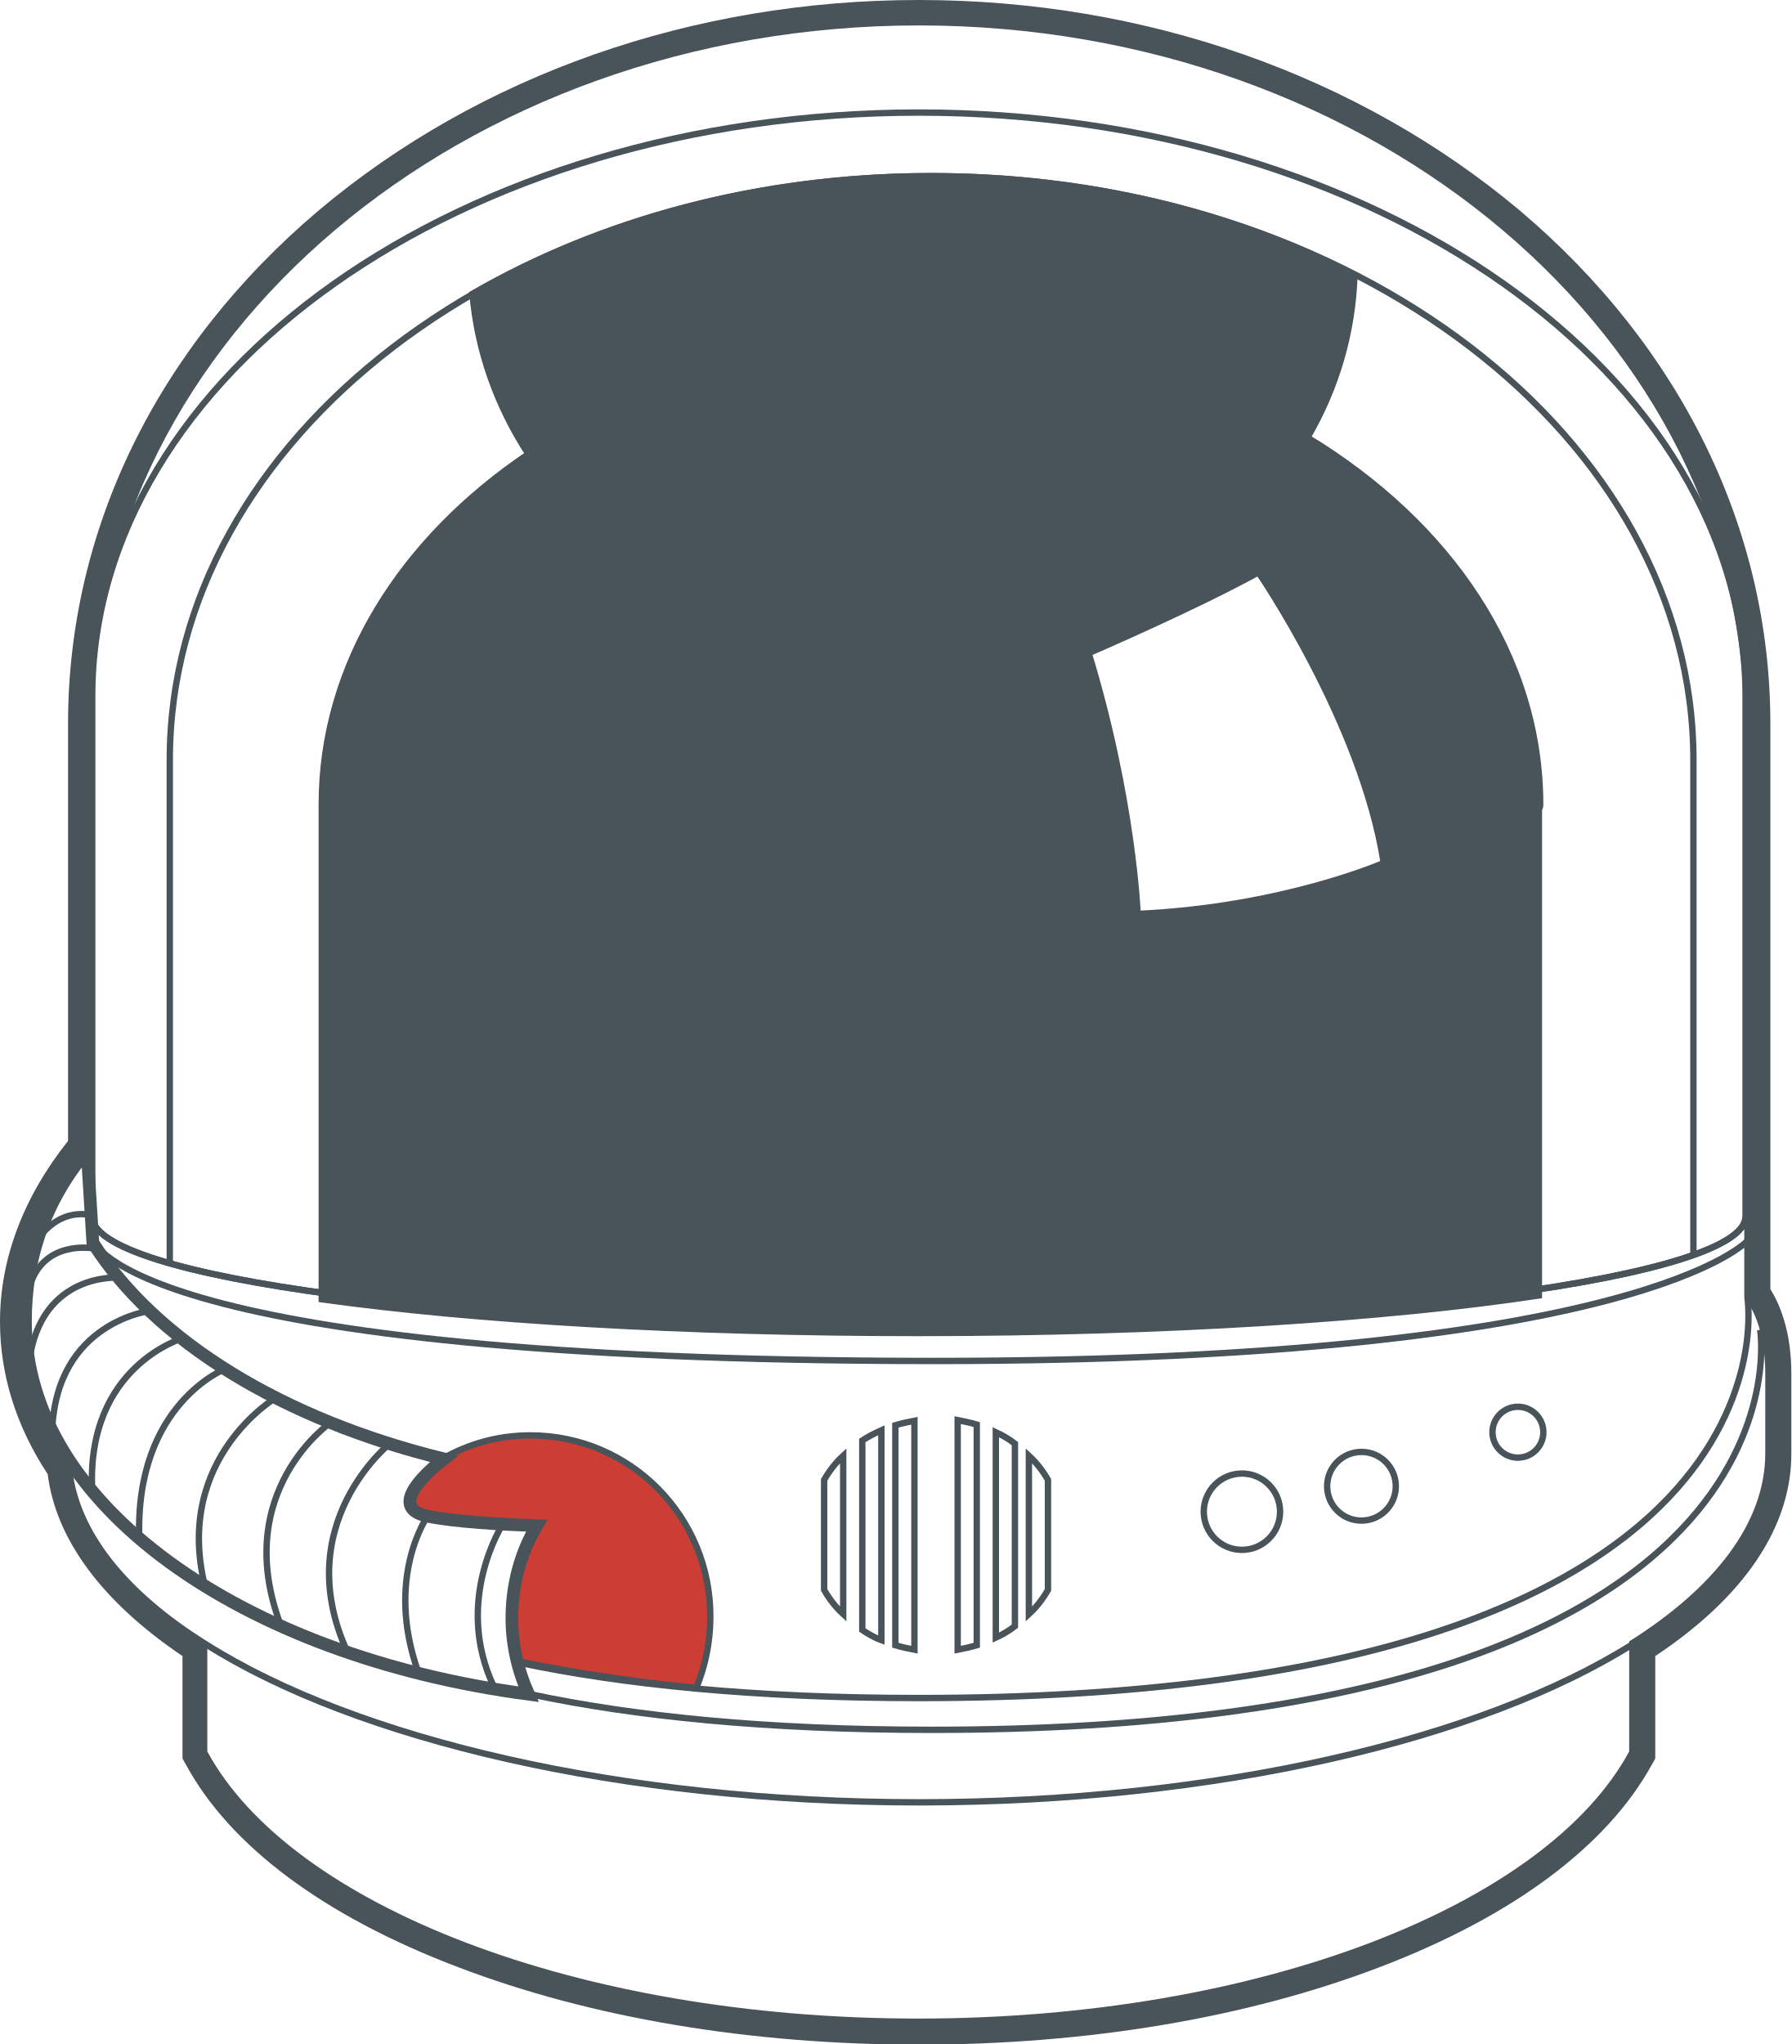
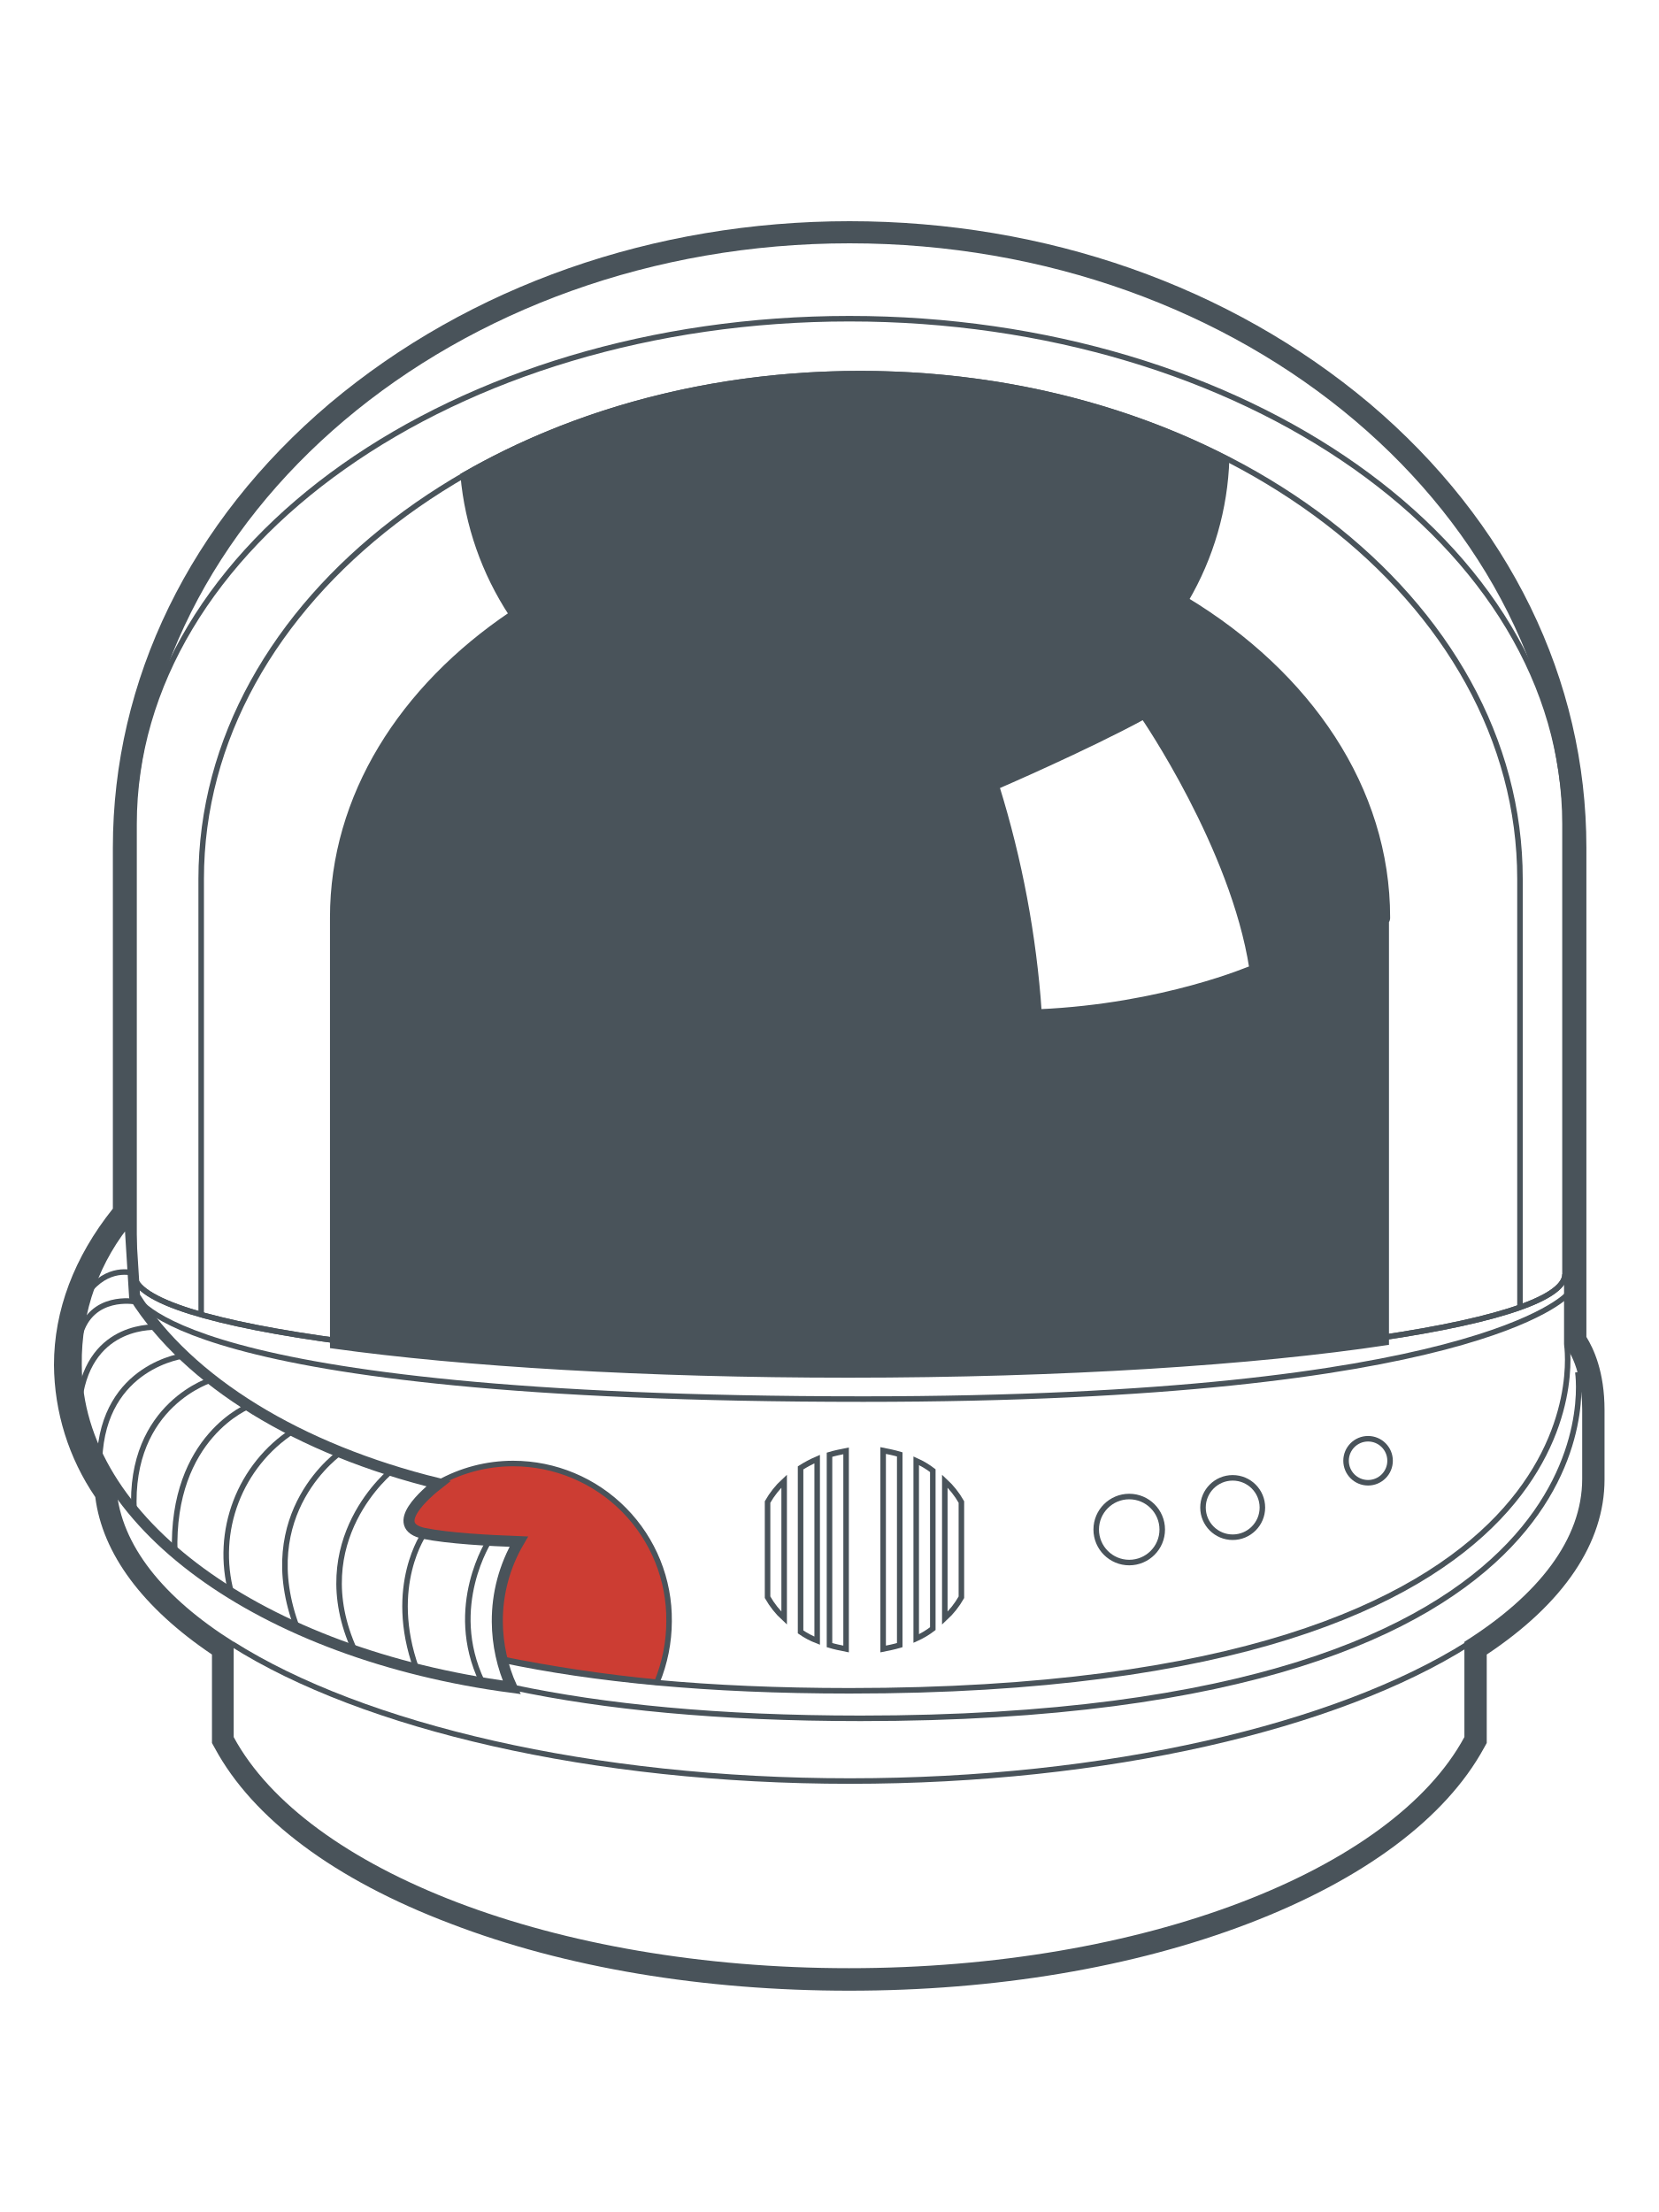
- <svg xmlns="http://www.w3.org/2000/svg" version="1.1" id="Layer_1" x="0px" y="0px" viewBox="0 0 281.7 321.4" enable-background="new 0 0 281.7 321.4" xml:space="preserve">
+ <svg xmlns="http://www.w3.org/2000/svg" viewBox="0 0 300 400">
+   <path d="M153.63,44C225,44,282.83,93,282.83,153.27v89.88s3.28,3.28,3.28,11.84v12.44c0,10.85-7.86,21-21.3,29.46v17.22c-13,24.09-57.93,41.8-111.28,41.8S55.29,338.2,42.26,314.12V296.9c-12.74-8-20.4-17.52-21.2-27.67a39.4,39.4,0,0,1-7.37-22.49c0-9.65,3.78-18.71,10.65-26.77V153.17C24.44,93,82.27,44,153.63,44m0-4c-35.43,0-68.78,11.74-94,32.95-25.28,21.4-39.22,50-39.22,80.32v65.29c-7,8.76-10.65,18.41-10.65,28.27a43,43,0,0,0,7.47,23.89c1.29,10.25,8.56,20,21.1,28.47v16l.5.9c6.87,12.74,21.6,23.79,42.6,31.75,20.8,8,45.79,12.14,72.16,12.14s51.36-4.18,72.16-12.14,35.63-19,42.6-31.75l.5-.9v-16c13.93-9.26,21.3-20.21,21.3-31.65V255c0-7-2-11.15-3.28-13.24V153.27c0-30.36-13.93-58.92-39.22-80.32C222.41,51.74,189.07,40,153.63,40Z" fill="#49535a" />
+   <path d="M283,149c0-50.46-57.93-91.37-129.39-91.37S24.24,98.53,24.24,149v1h0v80.42c0,9.56,57.93,17.22,129.39,17.22S283,239.86,283,230.41V150h0Z" fill="none" stroke="#49535a" stroke-miterlimit="10" />
  <g>
-     <path fill="#49535A" d="M144.5,4c71.7,0,129.8,49.2,129.8,109.8v90.3c0,0,3.3,3.3,3.3,11.9v12.5c0,10.9-7.9,21.1-21.4,29.6v17.3   c-13.1,24.2-58.2,42-111.8,42c-53.6,0-98.7-17.8-111.8-42v-17.3c-12.8-8-20.5-17.6-21.3-27.8c-4.8-7-7.4-14.6-7.4-22.6   c0-9.7,3.8-18.8,10.7-26.9v-67.1C14.7,53.2,72.8,4,144.5,4 M144.5,0c-35.6,0-69.1,11.8-94.4,33.1c-25.4,21.5-39.4,50.2-39.4,80.7   v65.6C3.7,188.2,0,197.9,0,207.8c0,8.3,2.5,16.4,7.5,24c1.3,10.3,8.6,20.1,21.2,28.6v15.1v1l0.5,0.9c6.9,12.8,21.7,23.9,42.8,31.9   c20.9,8,46,12.2,72.5,12.2c26.5,0,51.6-4.2,72.5-12.2c21-8,35.8-19.1,42.8-31.9l0.5-0.9v-1v-15.1c14-9.3,21.4-20.3,21.4-31.8V216   c0-7-2-11.2-3.3-13.3v-88.9c0-30.5-14-59.2-39.4-80.7C213.6,11.8,180.1,0,144.5,0L144.5,0z" />
+     <path d="M170.85,292.62a15.65,15.65,0,0,0,3-3.78V271.61a15.65,15.65,0,0,0-3-3.78Z" fill="none" stroke="#49535a" stroke-miterlimit="10" />
+     <path d="M165.68,296.3a14.85,14.85,0,0,0,3-1.79V265.94a14.85,14.85,0,0,0-3-1.79Z" fill="none" stroke="#49535a" stroke-miterlimit="10" />
+     <path d="M159.7,298.19c1-.2,2-.4,3-.7V263c-1-.3-2-.5-3-.7Z" fill="none" stroke="#49535a" stroke-miterlimit="10" />
+     <path d="M150,297.49c1,.3,2,.5,3,.7V262.36c-1,.2-2,.4-3,.7Z" fill="none" stroke="#49535a" stroke-miterlimit="10" />
+     <path d="M144.77,295.1a14.22,14.22,0,0,0,3,1.59V263.85a21,21,0,0,0-3,1.59Z" fill="none" stroke="#49535a" stroke-miterlimit="10" />
+     <path d="M138.8,288.83a15.65,15.65,0,0,0,3,3.78V267.83a15.65,15.65,0,0,0-3,3.78Z" fill="none" stroke="#49535a" stroke-miterlimit="10" />
  </g>
-   <path fill="none" stroke="#49535A" stroke-miterlimit="10" d="M274.5,109.5c0-50.7-58.2-91.8-130-91.8c-71.8,0-130,41.1-130,91.8  c0,0.3,0,0.7,0,1h0v80.8c0,9.6,58.2,17.3,130,17.3c71.8,0,130-7.8,130-17.3v-80.8h0C274.5,110.2,274.5,109.8,274.5,109.5z" />
-   <g>
-     <path fill="none" stroke="#49535A" stroke-miterlimit="10" d="M161.8,253.8c1.2-1.1,2.2-2.4,3-3.8v-17.3c-0.8-1.4-1.8-2.7-3-3.8   V253.8z" />
-     <path fill="none" stroke="#49535A" stroke-miterlimit="10" d="M156.6,257.5c1.1-0.5,2.1-1.1,3-1.8V227c-0.9-0.7-1.9-1.3-3-1.8   V257.5z" />
-     <path fill="none" stroke="#49535A" stroke-miterlimit="10" d="M150.6,259.4c1-0.2,2-0.4,3-0.7V224c-1-0.3-2-0.5-3-0.7V259.4z" />
-     <path fill="none" stroke="#49535A" stroke-miterlimit="10" d="M140.8,258.7c1,0.3,2,0.5,3,0.7v-36c-1,0.2-2,0.4-3,0.7V258.7z" />
-     <path fill="none" stroke="#49535A" stroke-miterlimit="10" d="M135.6,256.3c0.9,0.6,1.9,1.2,3,1.6v-33c-1.1,0.5-2.1,1-3,1.6V256.3z   " />
-     <path fill="none" stroke="#49535A" stroke-miterlimit="10" d="M129.6,250c0.8,1.4,1.8,2.7,3,3.8v-24.9c-1.2,1.1-2.2,2.4-3,3.8V250z   " />
-   </g>
-   <g>
-     <path fill="none" stroke="#49535A" stroke-miterlimit="10" d="M32.3,258.5c23.7,15,65.4,24.9,112.2,24.9   c46.8,0,88.5-9.9,112.3-24.9" />
-   </g>
-   <path fill="none" stroke="#49535A" stroke-miterlimit="10" d="M14.7,195.1c0,0,5.9,18.9,132.3,18.9c111,0,127.8-18.9,127.8-18.9" />
-   <circle fill="none" stroke="#49535A" stroke-miterlimit="10" cx="195.3" cy="237.7" r="6" />
-   <circle fill="none" stroke="#49535A" stroke-miterlimit="10" cx="214.1" cy="233.7" r="5.4" />
-   <circle fill="none" stroke="#49535A" stroke-miterlimit="10" cx="238.7" cy="225.2" r="4" />
-   <path fill="#CC3D33" stroke="#49535A" stroke-miterlimit="10" d="M83.4,225.7c-5,0-9.6,1.3-13.7,3.6c0,0,0.1,0,0.1,0  c-2.1,1.6-9.3,7.6-2.6,9c4.4,1,11.7,1.4,17.2,1.5c-2.5,4.3-3.9,9.2-3.9,14.5c0,2.4,0.3,4.7,0.8,6.9c10.8,2.2,20.8,3.5,28.2,4.2  c1.4-3.4,2.2-7.2,2.2-11.1C111.8,238.5,99.1,225.7,83.4,225.7z" />
-   <path fill="none" stroke="#49535A" stroke-width="2" stroke-miterlimit="10" d="M84.4,239.9c-5.5-0.2-12.8-0.6-17.2-1.5  c-6.6-1.4,0.5-7.4,2.6-9c-25.3-6.2-45.4-18.5-55.2-34l-0.9-14.5C6.9,189,4,198.1,4,207.8c0,28.7,33.9,52.6,79.1,58.6  c-1.6-3.6-2.6-7.7-2.6-11.9C80.5,249.1,81.9,244.1,84.4,239.9z" />
-   <path fill="none" stroke="#49535A" stroke-miterlimit="10" d="M28.8,210.4c0,0-15.3,4.4-14.3,24" />
-   <path fill="none" stroke="#49535A" stroke-miterlimit="10" d="M35.5,215.2c0,0-14.3,5.5-13.6,26.7" />
-   <path fill="none" stroke="#49535A" stroke-miterlimit="10" d="M43.5,219.7c0,0-16.2,9.5-11.3,29.6" />
-   <path fill="none" stroke="#49535A" stroke-miterlimit="10" d="M52.1,223.6c0,0-16,10.9-7.9,32.1" />
-   <path fill="none" stroke="#49535A" stroke-miterlimit="10" d="M61.4,226.9c0,0-16,12.7-6.8,32.8" />
-   <path fill="none" stroke="#49535A" stroke-miterlimit="10" d="M23.7,206.1c0,0-14.8,1.7-15.5,18.8" />
-   <path fill="none" stroke="#49535A" stroke-miterlimit="10" d="M67.3,238.3c0,0-6.9,9.6-1.5,24.7" />
-   <path fill="none" stroke="#49535A" stroke-miterlimit="10" d="M79.1,239.6c0,0-7.9,12.1-1.4,25.7" />
-   <path fill="none" stroke="#49535A" stroke-miterlimit="10" d="M18.8,200.9c0,0-12.3-1-14.2,13.1" />
-   <path fill="none" stroke="#49535A" stroke-miterlimit="10" d="M14.7,196.3c0,0-8-1.5-10.1,6.2" />
-   <path fill="none" stroke="#49535A" stroke-miterlimit="10" d="M14.7,191.2c0,0-4.2-1.6-8,2.7" />
-   <path fill="none" stroke="#49535A" stroke-miterlimit="10" d="M266.3,197.4v-76.9h0c0-0.3,0-0.7,0-1c0-50.7-53.6-91.8-119.8-91.8  c-66.1,0-119.8,41.1-119.8,91.8c0,0.3,0,0.7,0,1h0v78.2" />
-   <path fill="none" stroke="#49535A" stroke-miterlimit="10" d="M81.4,261.4c16.5,3.5,37.2,5.6,63.1,5.6  c140.5,0,130.3-62.9,130.3-62.9" />
-   <path fill="none" stroke="#49535A" stroke-miterlimit="10" d="M83.4,266.4c16.5,3.5,37.2,5.6,63.1,5.6  c140.5,0,130.3-62.9,130.3-62.9" />
-   <path fill="none" stroke="#49535A" stroke-miterlimit="10" d="M14.5,191.3c0,9.6,58.2,17.3,130,17.3c71.8,0,130-7.8,130-17.3" />
-   <path fill="#49535A" stroke="#49535A" stroke-miterlimit="10" d="M242.2,126.5c0-23.4-14.3-44.2-36.6-57.7  c4.5-7.7,7.1-16.4,7.4-25.6c-19-9.8-41.9-15.5-66.6-15.5c-27.1,0-52,6.9-72.1,18.5c0.8,9.1,3.9,17.7,8.8,25.2  c-19.9,13.4-32.5,33.1-32.5,55.1c0,0.3,0,0.6,0,0.8h0v77c23.7,3.3,56.9,5.3,93.7,5.3c39,0,73.9-2.3,97.7-5.9v-76.5h0  C242.2,127,242.2,126.7,242.2,126.5z M178.9,143.7c0,0-0.7-18-7.7-41c0,0,16.3-7,26.7-12.7c0,0,16.3,23.7,19.7,45.7  C217.6,135.7,201.6,142.7,178.9,143.7z" />
+   <path d="M42,297.29c23.59,14.93,65.09,24.78,111.68,24.78s88.09-9.85,111.78-24.78" fill="none" stroke="#49535a" stroke-miterlimit="10" />
+   <path d="M24.44,234.19S30.31,253,156.12,253c110.48,0,127.2-18.81,127.2-18.81" fill="none" stroke="#49535a" stroke-miterlimit="10" />
+   <circle cx="204.2" cy="276.59" r="5.97" fill="none" stroke="#49535a" stroke-miterlimit="10" />
+   <circle cx="222.91" cy="272.61" r="5.37" fill="none" stroke="#49535a" stroke-miterlimit="10" />
+   <circle cx="247.39" cy="264.15" r="3.98" fill="none" stroke="#49535a" stroke-miterlimit="10" />
+   <path d="M92.82,264.65a27.59,27.59,0,0,0-13.64,3.58h.1c-2.09,1.59-9.26,7.56-2.59,9,4.38,1,11.65,1.39,17.12,1.49a28.47,28.47,0,0,0-3.88,14.43,30.89,30.89,0,0,0,.8,6.87,272.17,272.17,0,0,0,28.07,4.18,29.16,29.16,0,0,0,2.19-11A28.21,28.21,0,0,0,92.82,264.65Z" fill="#cc3d33" stroke="#49535a" stroke-miterlimit="10" />
+   <path d="M93.81,278.78c-5.47-.2-12.74-.6-17.12-1.49-6.57-1.39.5-7.37,2.59-9-25.18-6.17-45.19-18.41-54.94-33.84l-.9-14.43a40.37,40.37,0,0,0-9.65,26.77c0,28.57,33.74,52.35,78.73,58.33a29.42,29.42,0,0,1-2.59-11.84A28.3,28.3,0,0,1,93.81,278.78Z" fill="none" stroke="#49535a" stroke-miterlimit="10" stroke-width="2" />
+   <path d="M38.47,249.42s-15.23,4.38-14.23,23.89" fill="none" stroke="#49535a" stroke-miterlimit="10" />
+   <path d="M45.14,254.2s-14.23,5.47-13.54,26.58" fill="none" stroke="#49535a" stroke-miterlimit="10" />
+   <path d="M53.1,258.67a26.71,26.71,0,0,0-11.25,29.46" fill="none" stroke="#49535a" stroke-miterlimit="10" />
+   <path d="M61.66,262.56s-15.93,10.85-7.86,32" fill="none" stroke="#49535a" stroke-miterlimit="10" />
+   <path d="M70.92,265.84S55,278.48,64.15,298.49" fill="none" stroke="#49535a" stroke-miterlimit="10" />
+   <path d="M33.4,245.14S18.67,246.83,18,263.85" fill="none" stroke="#49535a" stroke-miterlimit="10" />
+   <path d="M76.79,277.19s-6.87,9.56-1.49,24.58" fill="none" stroke="#49535a" stroke-miterlimit="10" />
+   <path d="M88.54,278.48s-7.86,12-1.39,25.58" fill="none" stroke="#49535a" stroke-miterlimit="10" />
+   <path d="M28.52,240s-12.24-1-14.13,13" fill="none" stroke="#49535a" stroke-miterlimit="10" />
+   <path d="M24.44,235.38s-8-1.49-10.05,6.17" fill="none" stroke="#49535a" stroke-miterlimit="10" />
+   <path d="M24.44,230.31s-4.18-1.59-8,2.69" fill="none" stroke="#49535a" stroke-miterlimit="10" />
+   <path d="M274.86,236.48V159.94h0v-1c0-50.46-53.35-91.37-119.24-91.37S36.38,108.48,36.38,158.94v1h0v77.84" fill="none" stroke="#49535a" stroke-miterlimit="10" />
+   <path d="M90.83,300.18c16.42,3.48,37,5.57,62.81,5.57,139.84,0,129.69-62.61,129.69-62.61" fill="none" stroke="#49535a" stroke-miterlimit="10" />
+   <path d="M92.82,305.16c16.42,3.48,37,5.57,62.81,5.57,139.84,0,129.69-62.61,129.69-62.61" fill="none" stroke="#49535a" stroke-miterlimit="10" />
+   <path d="M24.24,230.41c0,9.56,57.93,17.22,129.39,17.22S283,239.86,283,230.41" fill="none" stroke="#49535a" stroke-miterlimit="10" />
+   <path d="M250.88,165.91c0-23.29-14.23-44-36.43-57.43A53.76,53.76,0,0,0,221.81,83c-18.91-9.75-41.7-15.43-66.29-15.43-27,0-51.76,6.87-71.76,18.41a54.56,54.56,0,0,0,8.76,25.08C72.71,124.4,60.17,144,60.17,165.91v.8h0v76.64c23.59,3.28,56.63,5.28,93.26,5.28,38.82,0,73.56-2.29,97.24-5.87V166.61h0A1,1,0,0,0,250.88,165.91Zm-63,17.12a179.43,179.43,0,0,0-7.66-40.81s16.22-7,26.58-12.64c0,0,16.22,23.59,19.61,45.49C226.39,175.07,210.47,182,187.87,183Z" fill="#49535a" stroke="#49535a" stroke-miterlimit="10" />
</svg>
